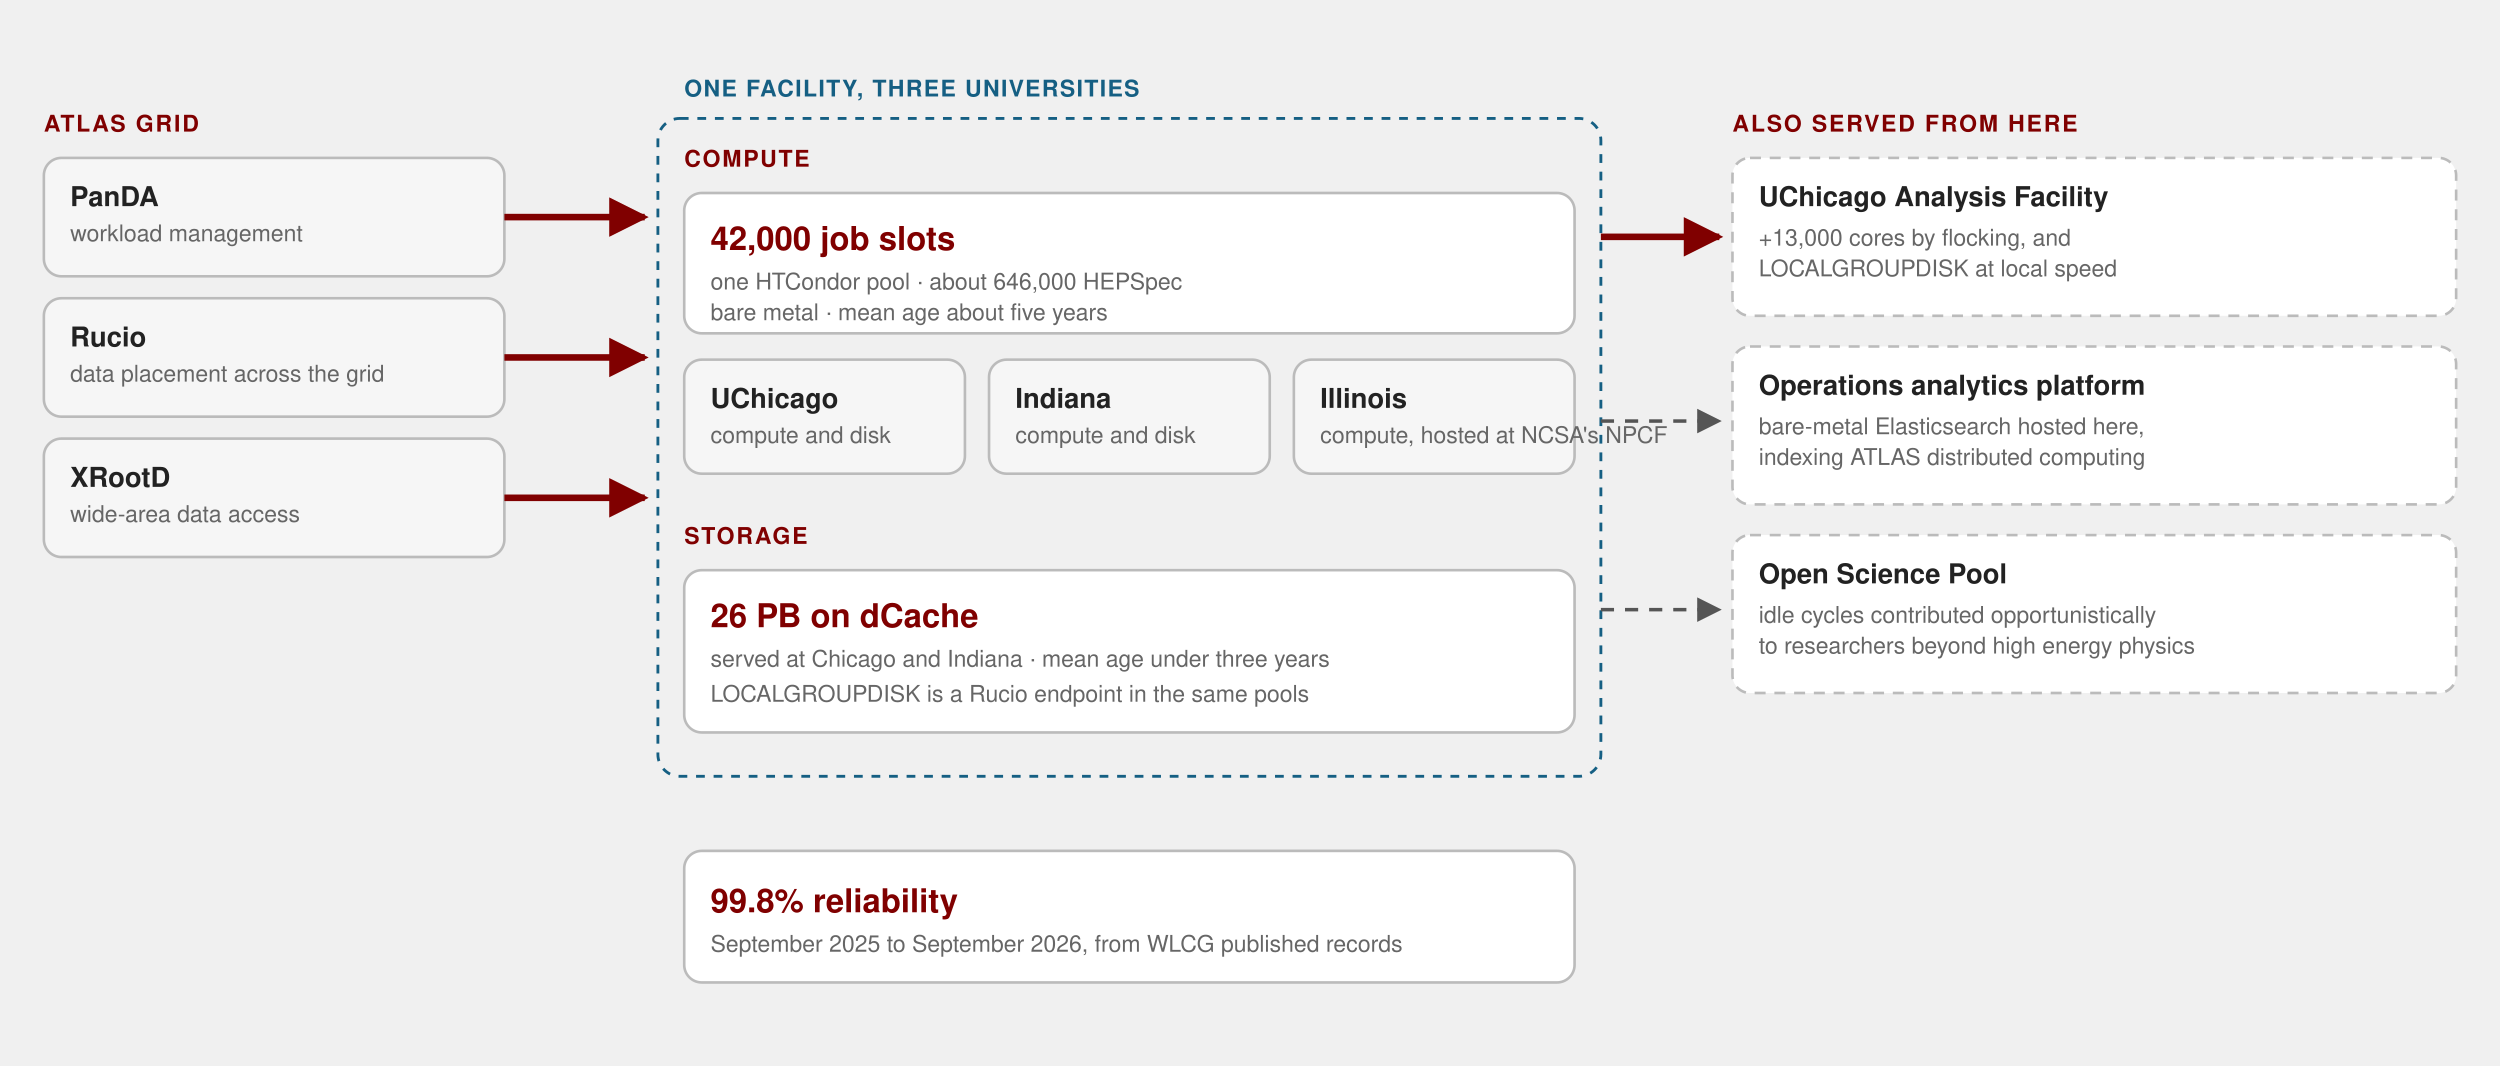
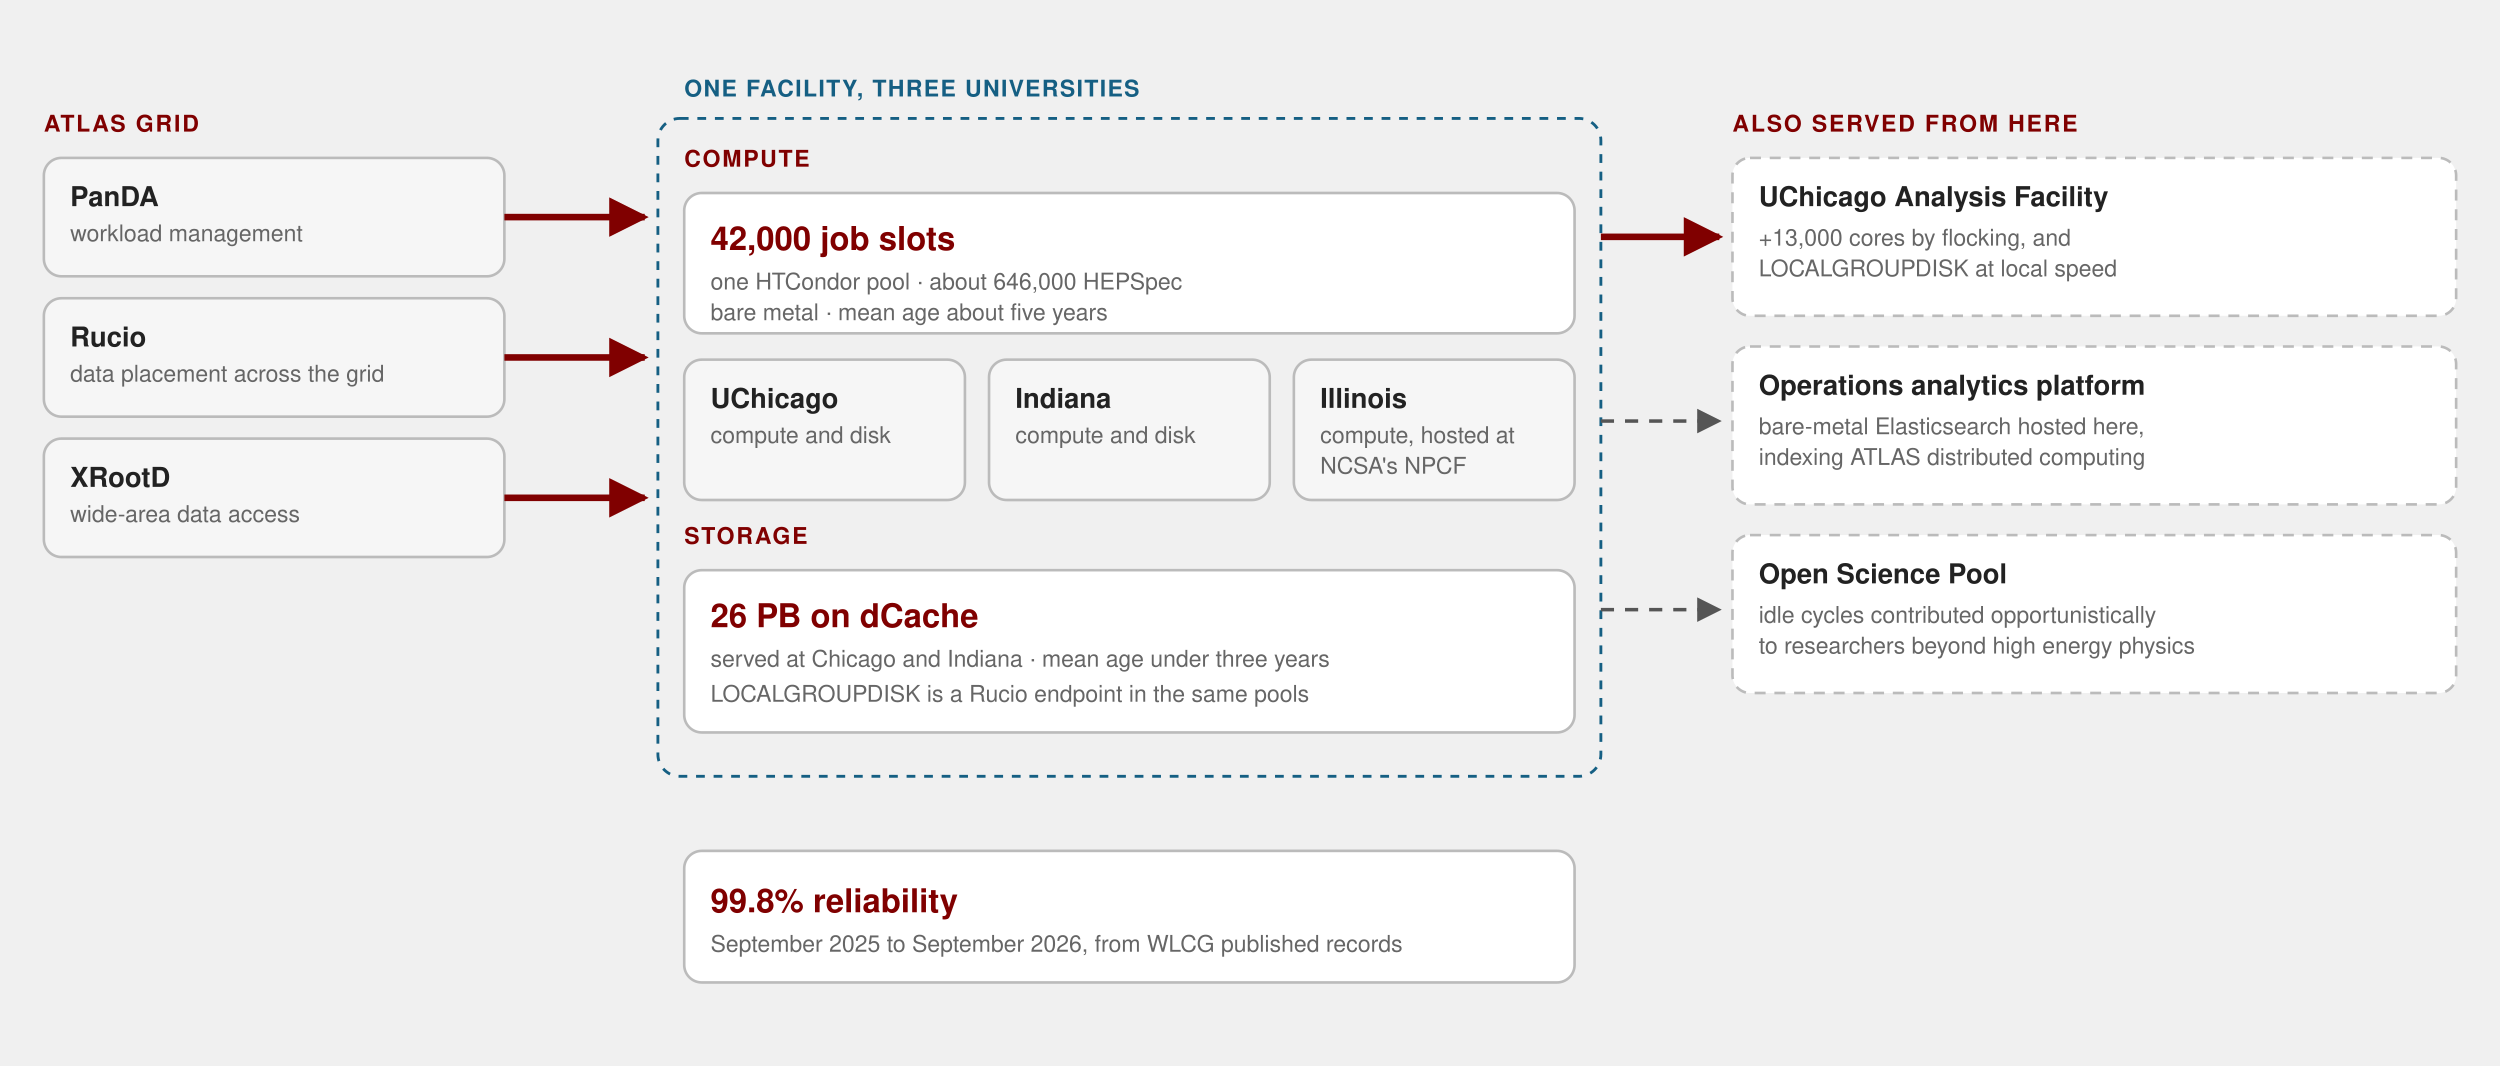
<svg xmlns="http://www.w3.org/2000/svg" viewBox="0 0 1140 486" font-family="Plus Jakarta Sans, Helvetica, Arial, sans-serif" role="img" aria-labelledby="t d">
  <defs>
    <marker id="a1" viewBox="0 0 10 10" refX="9" refY="5" markerWidth="7" markerHeight="7" orient="auto-start-reverse">
      <path d="M0 0L10 5L0 10z" fill="#555" />
    </marker>
    <marker id="a2" viewBox="0 0 10 10" refX="9" refY="5" markerWidth="6" markerHeight="6" orient="auto-start-reverse">
      <path d="M0 0L10 5L0 10z" fill="#800000" />
    </marker>
  </defs>
  <style>
    .box{fill:#fff;stroke:#bbb;stroke-width:1.2;rx:8}
    .src{fill:#f6f6f6;stroke:#bbb;stroke-width:1.2;rx:8}
    .ext{fill:#fff;stroke:#bbb;stroke-width:1.2;stroke-dasharray:5 4;rx:8}
    .lab{font-size:12.5px;fill:#222;font-weight:600}
    .sub{font-size:10.5px;fill:#666}
    .big{font-size:15px;fill:#800000;font-weight:700}
    .ctl{stroke:#555;stroke-width:1.4;fill:none;marker-end:url(#a1)}
    .data{stroke:#800000;stroke-width:3;fill:none;marker-end:url(#a2)}
    .dash{stroke:#555;stroke-width:1.6;fill:none;stroke-dasharray:6 5;marker-end:url(#a1)}
    .zone{font-size:10.5px;fill:#800000;font-weight:700;letter-spacing:.08em}
    .site{fill:none;stroke:#155F83;stroke-width:1.3;stroke-dasharray:4 4;rx:10}
    .sitelab{font-size:10.5px;fill:#155F83;font-weight:700;letter-spacing:.06em}
  </style>
  <text class="zone" x="20" y="60">ATLAS GRID</text>
  <rect class="src" x="20" y="72" width="210" height="54" />
  <text class="lab" x="32" y="94">PanDA</text>
  <text class="sub" x="32" y="110">workload management</text>
  <rect class="src" x="20" y="136" width="210" height="54" />
  <text class="lab" x="32" y="158">Rucio</text>
  <text class="sub" x="32" y="174">data placement across the grid</text>
  <rect class="src" x="20" y="200" width="210" height="54" />
  <text class="lab" x="32" y="222">XRootD</text>
  <text class="sub" x="32" y="238">wide-area data access</text>
  <rect class="site" x="300" y="54" width="430" height="300" />
  <text class="sitelab" x="312" y="44">ONE FACILITY, THREE UNIVERSITIES</text>
  <text class="zone" x="312" y="76">COMPUTE</text>
  <rect class="box" x="312" y="88" width="406" height="64" />
  <text class="big" x="324" y="114">42,000 job slots</text>
  <text class="sub" x="324" y="132">one HTCondor pool · about 646,000 HEPSpec</text>
  <text class="sub" x="324" y="146">bare metal · mean age about five years</text>
-   <rect class="src" x="312" y="164" width="128" height="52" />
+   <rect class="src" x="312" y="164" width="128" height="64" />
  <text class="lab" x="324" y="186">UChicago</text>
  <text class="sub" x="324" y="202">compute and disk</text>
-   <rect class="src" x="451" y="164" width="128" height="52" />
+   <rect class="src" x="451" y="164" width="128" height="64" />
  <text class="lab" x="463" y="186">Indiana</text>
  <text class="sub" x="463" y="202">compute and disk</text>
-   <rect class="src" x="590" y="164" width="128" height="52" />
+   <rect class="src" x="590" y="164" width="128" height="64" />
  <text class="lab" x="602" y="186">Illinois</text>
-   <text class="sub" x="602" y="202">compute, hosted at NCSA's NPCF</text>
+   <text class="sub" x="602" y="202">compute, hosted at</text>
+   <text class="sub" x="602" y="216">NCSA's NPCF</text>
  <text class="zone" x="312" y="248">STORAGE</text>
  <rect class="box" x="312" y="260" width="406" height="74" />
  <text class="big" x="324" y="286">26 PB on dCache</text>
  <text class="sub" x="324" y="304">served at Chicago and Indiana · mean age under three years</text>
  <text class="sub" x="324" y="320">LOCALGROUPDISK is a Rucio endpoint in the same pools</text>
  <text class="zone" x="790" y="60">ALSO SERVED FROM HERE</text>
  <rect class="ext" x="790" y="72" width="330" height="72" />
  <text class="lab" x="802" y="94">UChicago Analysis Facility</text>
  <text class="sub" x="802" y="112">+13,000 cores by flocking, and</text>
  <text class="sub" x="802" y="126">LOCALGROUPDISK at local speed</text>
  <rect class="ext" x="790" y="158" width="330" height="72" />
  <text class="lab" x="802" y="180">Operations analytics platform</text>
  <text class="sub" x="802" y="198">bare-metal Elasticsearch hosted here,</text>
  <text class="sub" x="802" y="212">indexing ATLAS distributed computing</text>
  <rect class="ext" x="790" y="244" width="330" height="72" />
  <text class="lab" x="802" y="266">Open Science Pool</text>
  <text class="sub" x="802" y="284">idle cycles contributed opportunistically</text>
  <text class="sub" x="802" y="298">to researchers beyond high energy physics</text>
  <rect class="box" x="312" y="388" width="406" height="60" />
  <text class="big" x="324" y="416">99.8% reliability</text>
  <text class="sub" x="324" y="434">September 2025 to September 2026, from WLCG published records</text>
  <path class="data" d="M230 99 H294" />
  <path class="data" d="M230 163 H294" />
  <path class="data" d="M230 227 H294" />
  <path class="data" d="M730 108 H784" />
  <path class="dash" d="M730 192 H784" />
  <path class="dash" d="M730 278 H784" />
</svg>
